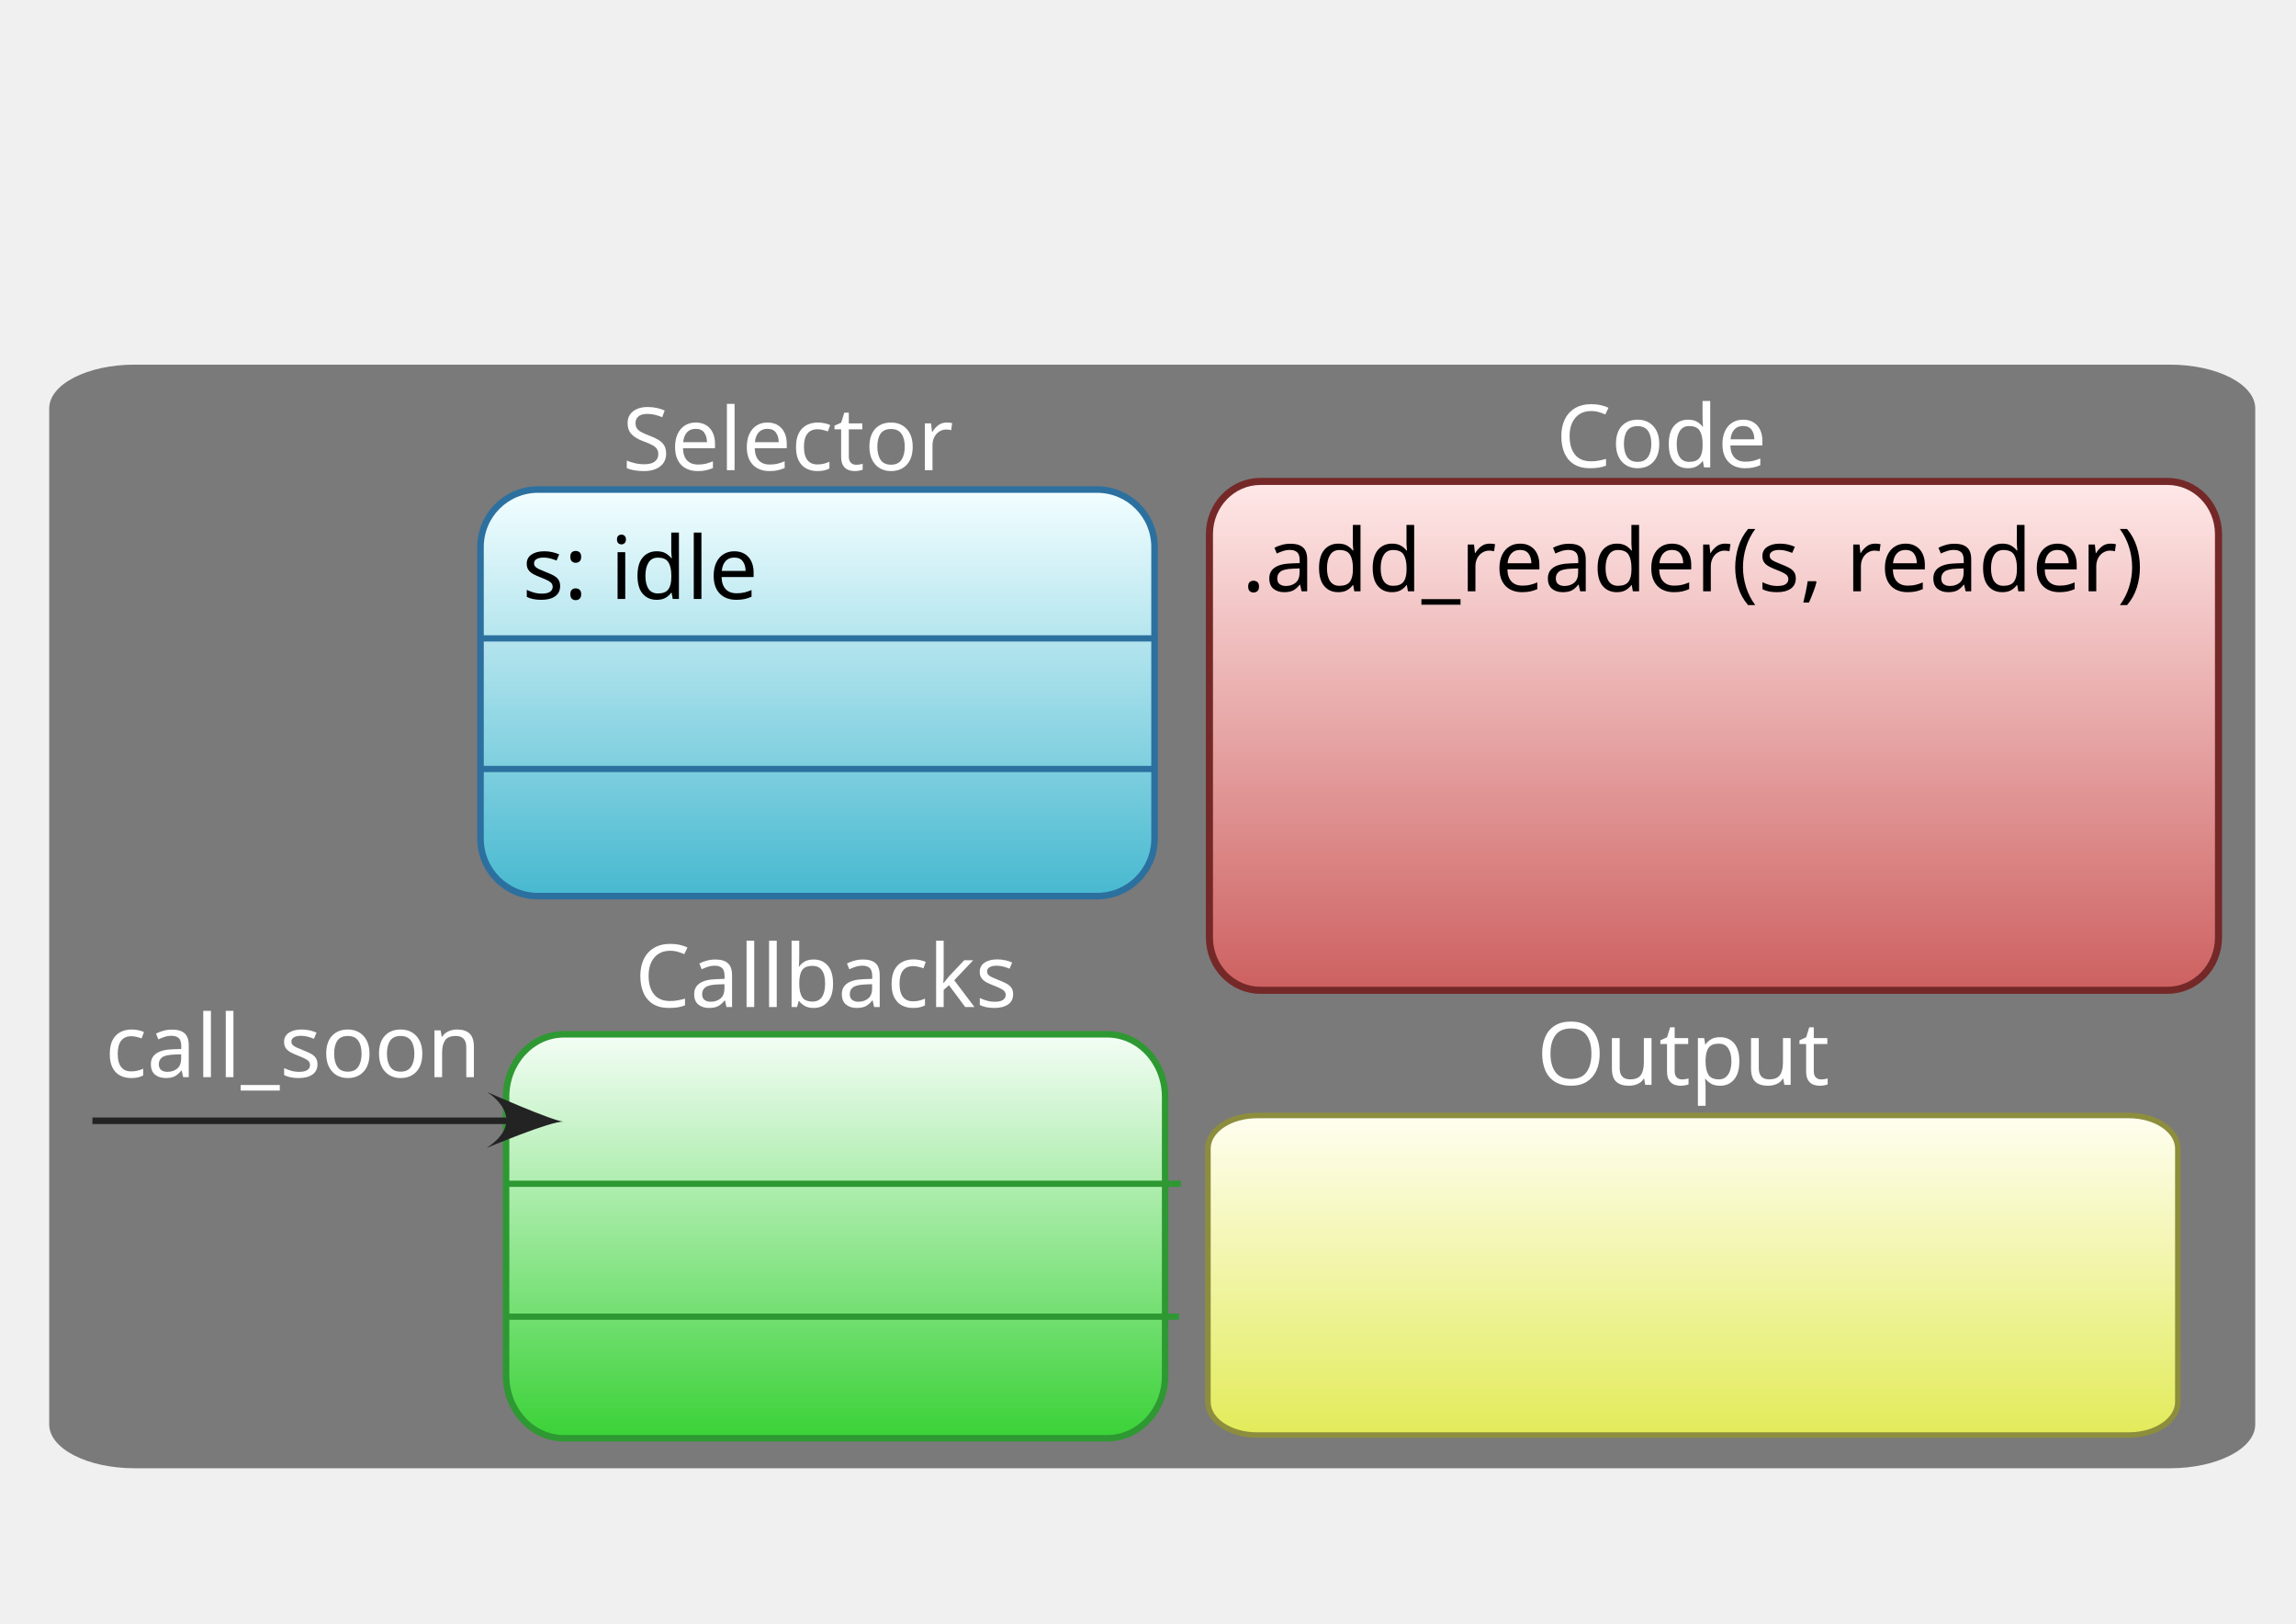
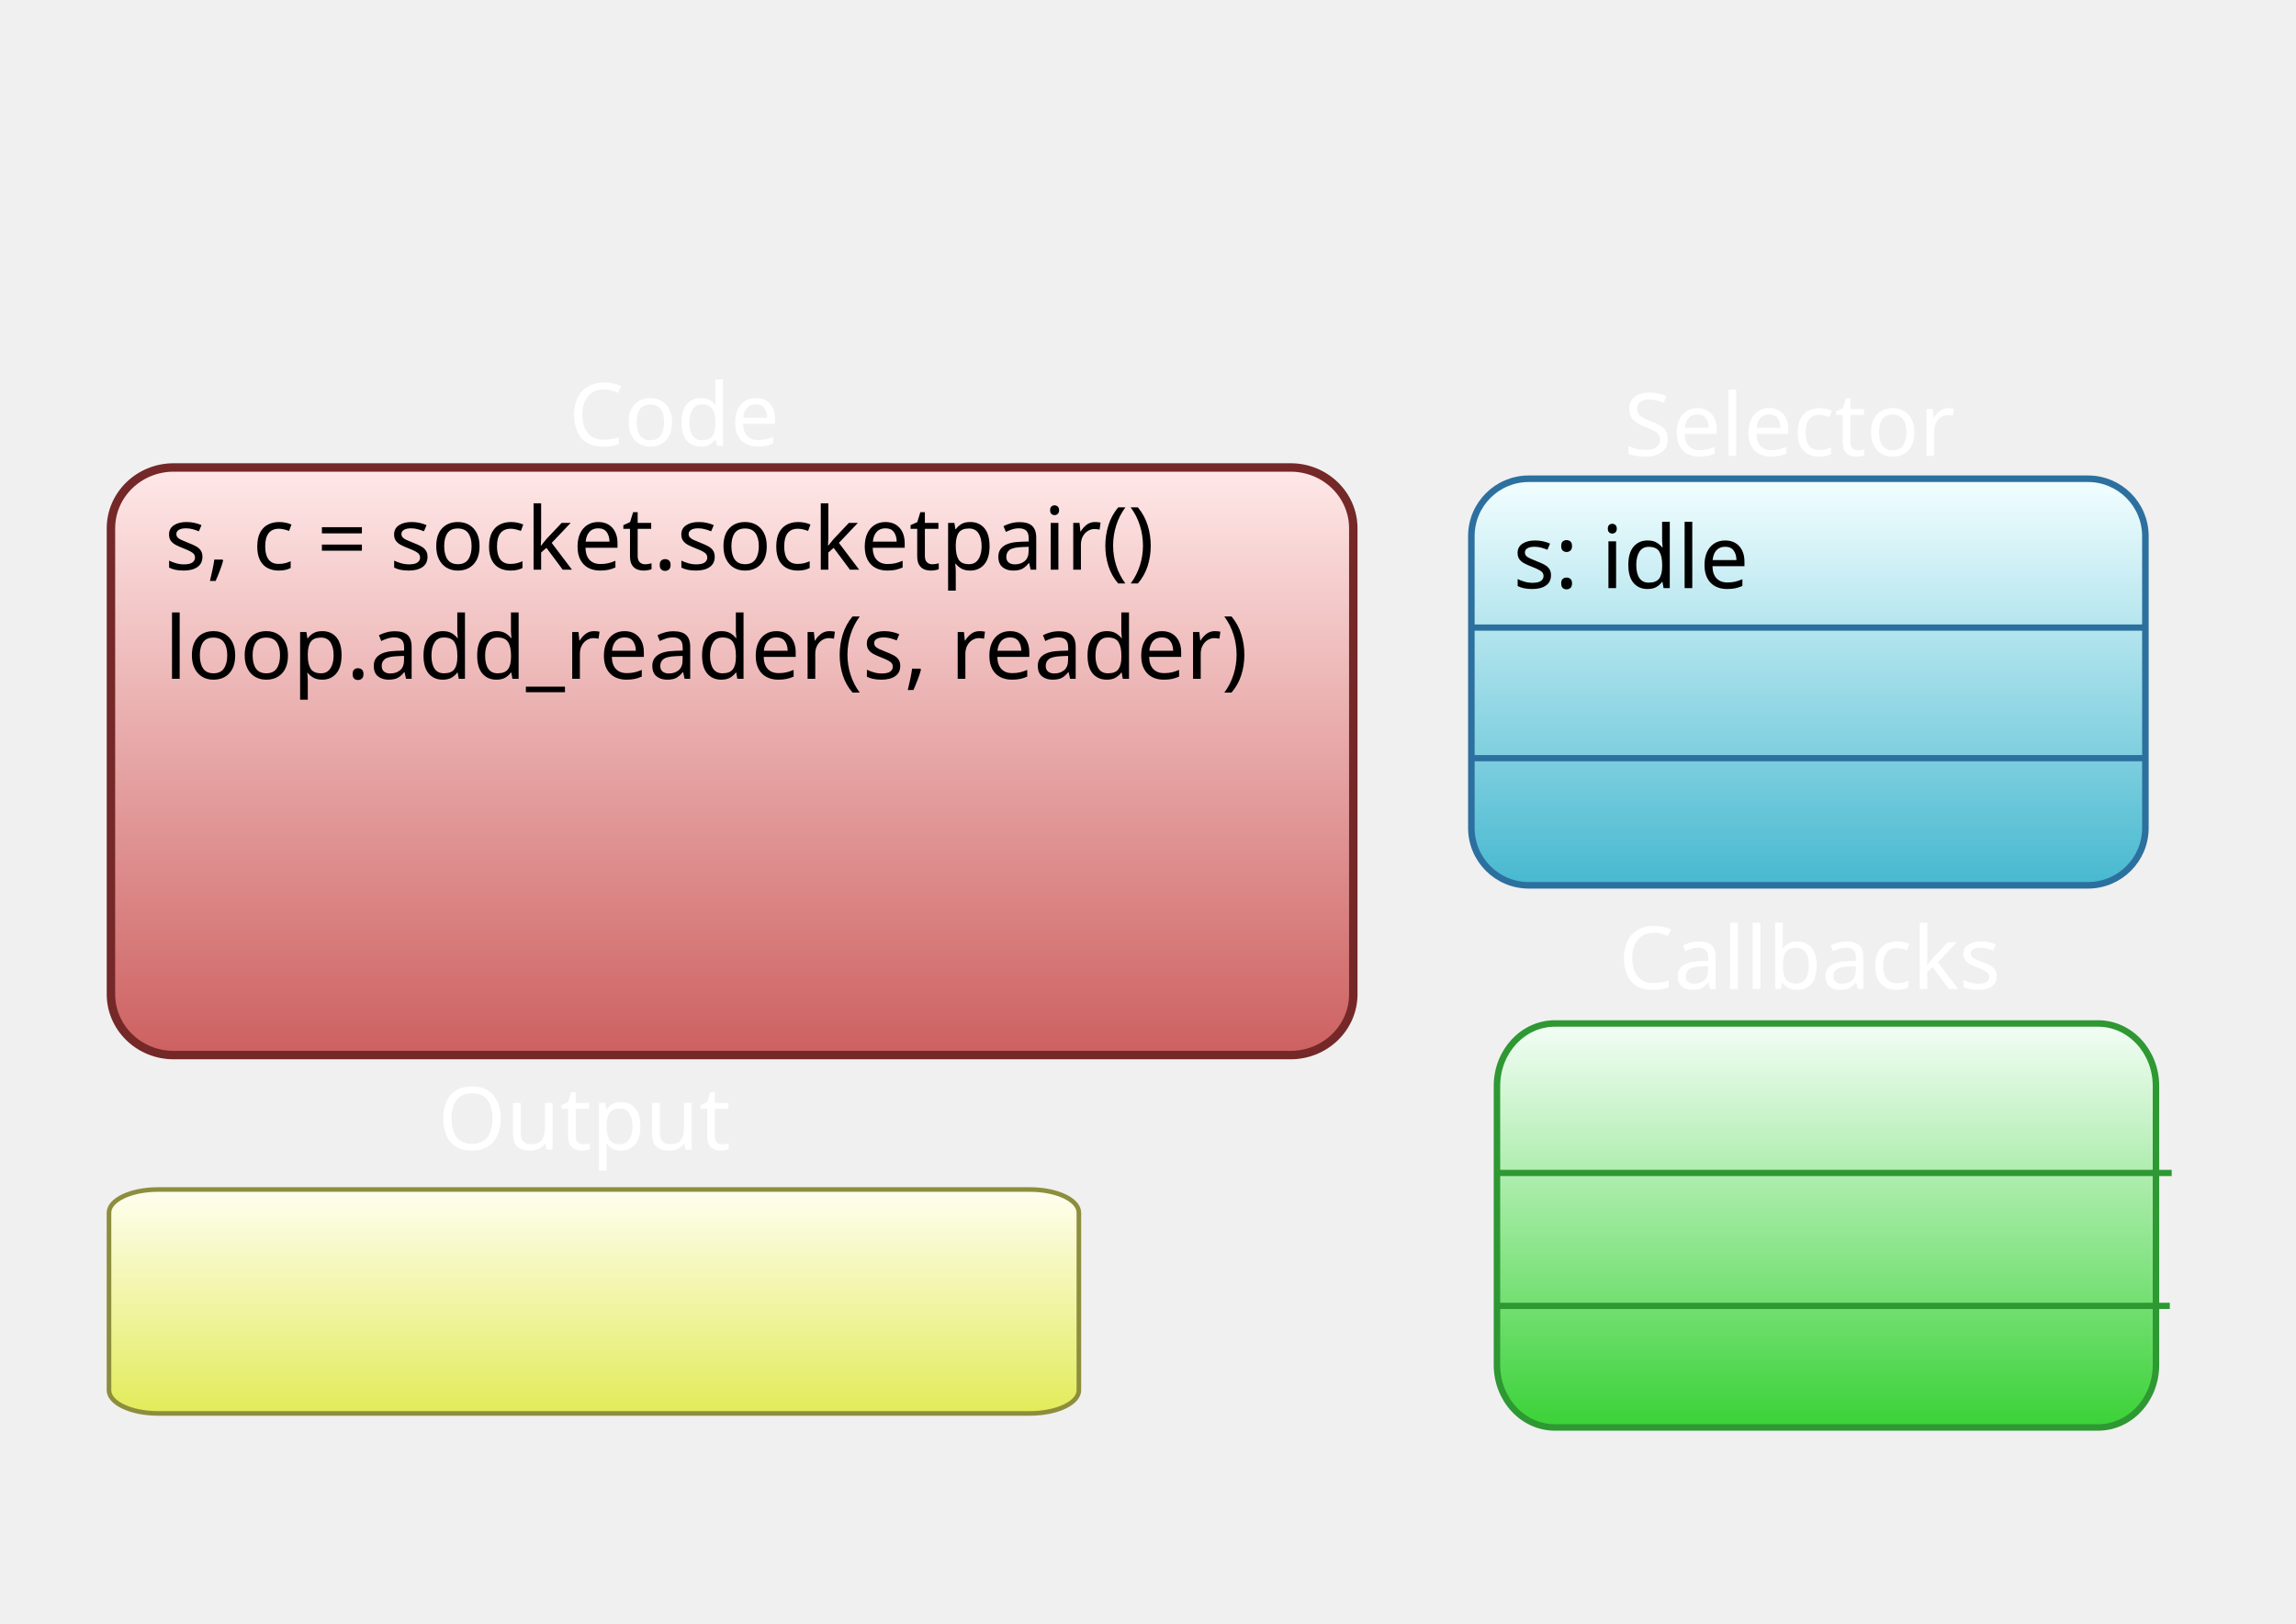
<svg xmlns="http://www.w3.org/2000/svg" xmlns:xlink="http://www.w3.org/1999/xlink" version="1.1" id="svg2" height="744.094" width="1052.362">
  <defs id="defs4">
    <linearGradient id="linearGradient12126">
      <stop style="stop-color:#ffe8e8;stop-opacity:1;" offset="0" id="stop12128" />
      <stop style="stop-color:#cd6060;stop-opacity:1;" offset="1" id="stop12130" />
    </linearGradient>
    <marker orient="auto" refY="0" refX="0" id="DotL" style="overflow:visible">
      <path id="path3982" d="m -2.5,-1 c 0,2.76 -2.24,5 -5,5 -2.76,0 -5,-2.24 -5,-5 0,-2.76 2.24,-5 5,-5 2.76,0 5,2.24 5,5 z" style="fill-rule:evenodd;stroke:#000000;stroke-width:1pt" transform="matrix(0.8,0,0,0.8,5.92,0.8)" />
    </marker>
    <marker id="RazorWire" refX="0" refY="0" orient="auto" style="overflow:visible">
      <path id="path4153" transform="scale(0.8,0.8)" style="fill:#808080;fill-opacity:1;fill-rule:evenodd;stroke:#000000;stroke-width:0.1pt" d="m 0.023,-0.74 0,1.438 -7.781,2.313 18.437,0 -7.187,-2.313 0,-1.438 7.25,-2.156 -18.469,0 7.75,2.156 z" />
    </marker>
    <marker orient="auto" refY="0" refX="0" id="Arrow2Lend" style="overflow:visible">
      <path id="path3942" style="fill-rule:evenodd;stroke-width:0.625;stroke-linejoin:round" d="M 8.719,4.034 -2.207,0.016 8.719,-4.002 c -1.745,2.372 -1.735,5.617 -6e-7,8.035 z" transform="matrix(-1.1,0,0,-1.1,-1.1,0)" />
    </marker>
    <marker orient="auto" refY="0" refX="0" id="Arrow1Lend" style="overflow:visible">
      <path id="path3924" d="M 0,0 5,-5 -12.5,0 5,5 0,0 z" style="fill-rule:evenodd;stroke:#000000;stroke-width:1pt" transform="matrix(-0.8,0,0,-0.8,-10,0)" />
    </marker>
    <linearGradient id="linearGradient3765">
      <stop id="stop3767" offset="0" style="stop-color:#f2feff;stop-opacity:1;" />
      <stop id="stop3769" offset="1" style="stop-color:#41b6ce;stop-opacity:1;" />
    </linearGradient>
    <linearGradient id="linearGradient3755">
      <stop style="stop-color:#b8f1f1;stop-opacity:1;" offset="0" id="stop3757" />
      <stop style="stop-color:#5ac5da;stop-opacity:1;" offset="1" id="stop3759" />
    </linearGradient>
    <linearGradient xlink:href="#linearGradient3765" id="linearGradient3761" x1="328.5" y1="172.362" x2="334.357" y2="552.362" gradientUnits="userSpaceOnUse" gradientTransform="matrix(0.6143788,0,0,0.4866711,176.4746,449.7801)" />
    <linearGradient xlink:href="#linearGradient3765-7" id="linearGradient3761-8" x1="328.5" y1="172.362" x2="334.357" y2="552.362" gradientUnits="userSpaceOnUse" gradientTransform="matrix(0.6143788,0,0,0.6431323,188.5043,-52.64542)" />
    <linearGradient id="linearGradient3765-7">
      <stop id="stop3767-4" offset="0" style="stop-color:#f2fdf4;stop-opacity:1;" />
      <stop id="stop3769-3" offset="1" style="stop-color:#3cd239;stop-opacity:1;" />
    </linearGradient>
-     <linearGradient y2="548.954" x2="328.5" y1="172.362" x1="328.5" gradientTransform="matrix(0.6006845,0,0,0.4835496,180.4841,700.2888)" gradientUnits="userSpaceOnUse" id="linearGradient5906" xlink:href="#linearGradient3765-7" />
+     <linearGradient y2="548.954" x2="328.5" y1="172.362" x1="328.5" gradientTransform="matrix(0.6006845,0,0,0.4835496,634.6364,695.3344)" gradientUnits="userSpaceOnUse" id="linearGradient5906" xlink:href="#linearGradient3765-7" />
    <marker orient="auto" refY="0" refX="0" id="Arrow1Lend-4" style="overflow:visible">
      <path id="path3924-0" d="M 0,0 5,-5 -12.5,0 5,5 0,0 z" style="fill-rule:evenodd;stroke:#000000;stroke-width:1pt" transform="matrix(-0.8,0,0,-0.8,-10,0)" />
    </marker>
-     <linearGradient xlink:href="#linearGradient12126" id="linearGradient12140" x1="879.429" y1="523.279" x2="879.429" y2="707.26" gradientUnits="userSpaceOnUse" gradientTransform="matrix(1.048917,0,0,1.26726,-102.1898,-133.7954)" />
+     <linearGradient xlink:href="#linearGradient12126" id="linearGradient12140" x1="879.429" y1="523.279" x2="879.429" y2="707.26" gradientUnits="userSpaceOnUse" gradientTransform="matrix(1.291425,0,0,1.46341,-757.4665,-242.7663)" />
    <linearGradient xlink:href="#linearGradient12126-6" id="linearGradient12140-4" x1="879.429" y1="523.279" x2="883.507" y2="706.591" gradientUnits="userSpaceOnUse" gradientTransform="matrix(0.9957622,0,0,1.142415,-67.42616,-69.40973)" />
    <linearGradient id="linearGradient12126-6">
      <stop style="stop-color:#fffef0;stop-opacity:1;" offset="0" id="stop12128-6" />
      <stop style="stop-color:#e2eb59;stop-opacity:1;" offset="1" id="stop12130-1" />
    </linearGradient>
-     <linearGradient y2="707.709" x2="879.429" y1="523.279" x1="879.429" gradientTransform="matrix(1.008195,0,0,0.7957865,-77.38746,403.3276)" gradientUnits="userSpaceOnUse" id="linearGradient12157" xlink:href="#linearGradient12126-6" />
+     <linearGradient y2="707.709" x2="879.429" y1="523.279" x1="879.429" gradientTransform="matrix(1.008195,0,0,0.557614,-581.0835,561.7931)" gradientUnits="userSpaceOnUse" id="linearGradient12157" xlink:href="#linearGradient12126-6" />
    <linearGradient xlink:href="#linearGradient3765-8" id="linearGradient3761-6" x1="328.5" y1="172.362" x2="334.357" y2="552.362" gradientUnits="userSpaceOnUse" gradientTransform="matrix(0.6143788,0,0,0.4866711,176.4746,449.7801)" />
    <linearGradient id="linearGradient3765-8">
      <stop id="stop3767-1" offset="0" style="stop-color:#f2feff;stop-opacity:1;" />
      <stop id="stop3769-0" offset="1" style="stop-color:#41b6ce;stop-opacity:1;" />
    </linearGradient>
-     <linearGradient y2="566.407" x2="328.5" y1="172.362" x1="328.5" gradientTransform="matrix(0.6143788,0,0,0.4866711,167.5792,450.1197)" gradientUnits="userSpaceOnUse" id="linearGradient12913" xlink:href="#linearGradient3765-8" />
+     <linearGradient y2="566.407" x2="328.5" y1="172.362" x1="328.5" gradientTransform="matrix(0.6143788,0,0,0.4866711,621.7314,445.1653)" gradientUnits="userSpaceOnUse" id="linearGradient12913" xlink:href="#linearGradient3765-8" />
  </defs>
  <g id="layer1" transform="translate(0,-308.2677)">
-     <rect style="fill:#7a7a7a;fill-opacity:1;fill-rule:nonzero;stroke:none" id="rect7304" width="1011.113" height="505.758" x="22.56" y="475.371" rx="39.121" ry="20.051" />
-     <rect style="fill:url(#linearGradient5906);fill-opacity:1;fill-rule:nonzero;stroke:#2e9833;stroke-width:2.966;stroke-linecap:butt;stroke-linejoin:round;stroke-miterlimit:4;stroke-opacity:1;stroke-dasharray:none" id="rect2985-0" width="302.058" height="185.13" x="231.971" y="782.253" rx="26.565" ry="28.635" />
-     <path style="fill:none;stroke:#2e9833;stroke-width:2.852;stroke-linecap:butt;stroke-linejoin:miter;stroke-miterlimit:4;stroke-opacity:1;stroke-dasharray:none" d="m 232.678,850.754 181.913,0 126.647,0" id="path3858-99" />
-     <path style="fill:none;stroke:#2e9833;stroke-width:2.85;stroke-linecap:butt;stroke-linejoin:miter;stroke-miterlimit:4;stroke-opacity:1;stroke-dasharray:none" d="m 232.249,911.661 308.124,0" id="path3858-5-4" />
-     <text xml:space="preserve" style="font-size:40px;font-style:normal;font-variant:normal;font-weight:normal;font-stretch:normal;line-height:125%;letter-spacing:0px;word-spacing:0px;fill:#ffffff;fill-opacity:1;stroke:none;font-family:Comfortaa;-inkscape-font-specification:Comfortaa" x="291.049" y="769.771" id="text3771-4">
-       <tspan id="tspan3773-6" x="291.049" y="769.771">Callbacks</tspan>
+     <rect style="fill:url(#linearGradient5906);fill-opacity:1;fill-rule:nonzero;stroke:#2e9833;stroke-width:2.966;stroke-linecap:butt;stroke-linejoin:round;stroke-miterlimit:4;stroke-opacity:1;stroke-dasharray:none" id="rect2985-0" width="302.058" height="185.13" x="686.124" y="777.298" rx="26.565" ry="28.635" />
+     <path style="fill:none;stroke:#2e9833;stroke-width:2.852;stroke-linecap:butt;stroke-linejoin:miter;stroke-miterlimit:4;stroke-opacity:1;stroke-dasharray:none" d="m 686.83,845.799 181.913,0 126.647,0" id="path3858-99" />
+     <path style="fill:none;stroke:#2e9833;stroke-width:2.85;stroke-linecap:butt;stroke-linejoin:miter;stroke-miterlimit:4;stroke-opacity:1;stroke-dasharray:none" d="m 686.401,906.707 308.124,0" id="path3858-5-4" />
+     <text xml:space="preserve" style="font-size:40px;font-style:normal;font-variant:normal;font-weight:normal;font-stretch:normal;line-height:125%;letter-spacing:0px;word-spacing:0px;fill:#ffffff;fill-opacity:1;stroke:none;font-family:Comfortaa;-inkscape-font-specification:Comfortaa" x="741.898" y="761.513" id="text3771-4">
+       <tspan id="tspan3773-6" x="741.898" y="761.513">Callbacks</tspan>
    </text>
-     <text xml:space="preserve" style="font-size:40px;font-style:normal;font-weight:normal;line-height:125%;letter-spacing:0px;word-spacing:0px;fill:#ffffff;fill-opacity:1;stroke:none;font-family:Sans" x="48.114" y="801.898" id="text5865-5">
-       <tspan id="tspan5867-9" x="48.114" y="801.898" style="font-style:normal;font-variant:normal;font-weight:normal;font-stretch:normal;fill:#ffffff;fill-opacity:1;font-family:Comfortaa;-inkscape-font-specification:Comfortaa">call_soon</tspan>
+     <rect style="fill:url(#linearGradient12140);fill-opacity:1;fill-rule:nonzero;stroke:#752828;stroke-width:3.867;stroke-linecap:butt;stroke-linejoin:round;stroke-miterlimit:4;stroke-opacity:1;stroke-dasharray:none" id="rect11120-3" width="569.43" height="269.288" x="50.848" y="522.492" rx="28.778" ry="27.914" />
+     <text xml:space="preserve" style="font-size:40px;font-style:normal;font-weight:normal;line-height:125%;letter-spacing:0px;word-spacing:0px;fill:#ffffff;fill-opacity:1;stroke:none;font-family:Sans" x="260.688" y="512.53" id="text5865-6-8-9">
+       <tspan x="260.688" y="512.53" style="font-style:normal;font-variant:normal;font-weight:normal;font-stretch:normal;fill:#ffffff;fill-opacity:1;font-family:Comfortaa;-inkscape-font-specification:Comfortaa" id="tspan11114-1">Code</tspan>
    </text>
-     <path style="fill:#faff4f;fill-opacity:1;fill-rule:nonzero;stroke:#232323;stroke-width:3;stroke-linecap:butt;stroke-linejoin:round;stroke-miterlimit:4;stroke-opacity:1;stroke-dasharray:none;marker-end:none" d="m 42.369,821.892 197.847,0" id="path5299-9" />
-     <path style="fill:#232323;fill-opacity:1;fill-rule:nonzero;stroke:none" d="m 223.134,808.657 c 0,0 29.705,13.182 35.206,13.65 -5.698,-0.468 -35.335,12.068 -35.335,12.068 20.433,-13.571 0.129,-25.719 0.129,-25.719 z" id="path7308-2" />
-     <rect style="fill:url(#linearGradient12140);fill-opacity:1;fill-rule:nonzero;stroke:#752828;stroke-width:3.243;stroke-linecap:butt;stroke-linejoin:round;stroke-miterlimit:4;stroke-opacity:1;stroke-dasharray:none" id="rect11120-3" width="462.501" height="233.194" x="554.337" y="528.89" rx="23.374" ry="24.172" />
-     <text xml:space="preserve" style="font-size:40px;font-style:normal;font-weight:normal;line-height:125%;letter-spacing:0px;word-spacing:0px;fill:#ffffff;fill-opacity:1;stroke:none;font-family:Sans" x="713.188" y="522.439" id="text5865-6-8-9">
-       <tspan x="713.188" y="522.439" style="font-style:normal;font-variant:normal;font-weight:normal;font-stretch:normal;fill:#ffffff;fill-opacity:1;font-family:Comfortaa;-inkscape-font-specification:Comfortaa" id="tspan11114-1">Code</tspan>
+     <text xml:space="preserve" style="font-size:40px;font-style:normal;font-weight:normal;line-height:125%;letter-spacing:0px;word-spacing:0px;fill:#000000;fill-opacity:1;stroke:none;font-family:Sans" x="75.431" y="569.334" id="text5865-6">
+       <tspan x="75.431" y="569.334" style="font-style:normal;font-variant:normal;font-weight:normal;font-stretch:normal;fill:#000000;fill-opacity:1;font-family:Comfortaa;-inkscape-font-specification:Comfortaa" id="tspan13367">s, c = socket.socketpair()</tspan>
+       <tspan x="75.431" y="619.334" style="font-style:normal;font-variant:normal;font-weight:normal;font-stretch:normal;fill:#000000;fill-opacity:1;font-family:Comfortaa;-inkscape-font-specification:Comfortaa" id="tspan3282">loop.add_reader(s, reader)</tspan>
    </text>
-     <text xml:space="preserve" style="font-size:40px;font-style:normal;font-weight:normal;line-height:125%;letter-spacing:0px;word-spacing:0px;fill:#000000;fill-opacity:1;stroke:none;font-family:Sans" x="569.218" y="579.243" id="text5865-6">
-       <tspan x="569.218" y="579.243" style="font-style:normal;font-variant:normal;font-weight:normal;font-stretch:normal;fill:#000000;fill-opacity:1;font-family:Comfortaa;-inkscape-font-specification:Comfortaa" id="tspan3282">.add_reader(s, reader)</tspan>
+     <rect style="fill:url(#linearGradient12157);fill-opacity:1;fill-rule:nonzero;stroke:#8d8e3d;stroke-width:2.109;stroke-linecap:butt;stroke-linejoin:round;stroke-miterlimit:4;stroke-opacity:1;stroke-dasharray:none" id="rect11120-3-8" width="444.545" height="102.609" x="49.955" y="853.385" rx="22.467" ry="10.636" />
+     <text xml:space="preserve" style="font-size:40px;font-style:normal;font-weight:normal;line-height:125%;letter-spacing:0px;word-spacing:0px;fill:#ffffff;fill-opacity:1;stroke:none;font-family:Sans" x="200.721" y="835.15" id="text5865-6-8-9-4">
+       <tspan x="200.721" y="835.15" style="font-style:normal;font-variant:normal;font-weight:normal;font-stretch:normal;fill:#ffffff;fill-opacity:1;font-family:Comfortaa;-inkscape-font-specification:Comfortaa" id="tspan11114-1-1">Output</tspan>
    </text>
-     <rect style="fill:url(#linearGradient12157);fill-opacity:1;fill-rule:nonzero;stroke:#8d8e3d;stroke-width:2.519;stroke-linecap:butt;stroke-linejoin:round;stroke-miterlimit:4;stroke-opacity:1;stroke-dasharray:none" id="rect11120-3-8" width="444.545" height="146.436" x="553.651" y="819.467" rx="22.467" ry="15.179" />
-     <text xml:space="preserve" style="font-size:40px;font-style:normal;font-weight:normal;line-height:125%;letter-spacing:0px;word-spacing:0px;fill:#ffffff;fill-opacity:1;stroke:none;font-family:Sans" x="704.417" y="805.424" id="text5865-6-8-9-4">
-       <tspan x="704.417" y="805.424" style="font-style:normal;font-variant:normal;font-weight:normal;font-stretch:normal;fill:#ffffff;fill-opacity:1;font-family:Comfortaa;-inkscape-font-specification:Comfortaa" id="tspan11114-1-1">Output</tspan>
+     <rect style="fill:url(#linearGradient12913);fill-opacity:1;fill-rule:nonzero;stroke:#2c709f;stroke-width:3;stroke-linecap:butt;stroke-linejoin:round;stroke-miterlimit:4;stroke-opacity:1;stroke-dasharray:none" id="rect2985" width="308.945" height="186.326" x="674.392" y="527.659" rx="26.345" ry="26.289" />
+     <text xml:space="preserve" style="font-size:40px;font-style:normal;font-variant:normal;font-weight:normal;font-stretch:normal;line-height:125%;letter-spacing:0px;word-spacing:0px;fill:#ffffff;fill-opacity:1;stroke:none;font-family:Comfortaa;-inkscape-font-specification:Comfortaa" x="744.354" y="517.14" id="text3771">
+       <tspan id="tspan3773" x="744.354" y="517.14">Selector</tspan>
    </text>
-     <rect style="fill:url(#linearGradient12913);fill-opacity:1;fill-rule:nonzero;stroke:#2c709f;stroke-width:3;stroke-linecap:butt;stroke-linejoin:round;stroke-miterlimit:4;stroke-opacity:1;stroke-dasharray:none" id="rect2985" width="308.945" height="186.326" x="220.24" y="532.613" rx="26.345" ry="26.289" />
-     <text xml:space="preserve" style="font-size:40px;font-style:normal;font-variant:normal;font-weight:normal;font-stretch:normal;line-height:125%;letter-spacing:0px;word-spacing:0px;fill:#ffffff;fill-opacity:1;stroke:none;font-family:Comfortaa;-inkscape-font-specification:Comfortaa" x="285.247" y="523.746" id="text3771">
-       <tspan id="tspan3773" x="285.247" y="523.746">Selector</tspan>
-     </text>
-     <path style="fill:none;stroke:#2c709f;stroke-width:2.849;stroke-linecap:butt;stroke-linejoin:miter;stroke-miterlimit:4;stroke-opacity:1;stroke-dasharray:none" d="m 220.771,660.67 307.998,0" id="path3858" />
-     <path style="fill:none;stroke:#2c709f;stroke-width:2.853;stroke-linecap:butt;stroke-linejoin:miter;stroke-miterlimit:4;stroke-opacity:1;stroke-dasharray:none" d="m 220.017,600.821 308.85,0" id="path3858-0" />
-     <text xml:space="preserve" style="font-size:40px;font-style:normal;font-variant:normal;font-weight:normal;font-stretch:normal;line-height:125%;letter-spacing:0px;word-spacing:0px;fill:#000000;fill-opacity:1;stroke:none;font-family:Comfortaa;-inkscape-font-specification:Comfortaa" x="239.38" y="582.744" id="text3771-8">
-       <tspan id="tspan3773-0" x="239.38" y="582.744">s: idle</tspan>
+     <path style="fill:none;stroke:#2c709f;stroke-width:2.849;stroke-linecap:butt;stroke-linejoin:miter;stroke-miterlimit:4;stroke-opacity:1;stroke-dasharray:none" d="m 674.924,655.715 307.998,0" id="path3858" />
+     <path style="fill:none;stroke:#2c709f;stroke-width:2.853;stroke-linecap:butt;stroke-linejoin:miter;stroke-miterlimit:4;stroke-opacity:1;stroke-dasharray:none" d="m 674.169,595.866 308.85,0" id="path3858-0" />
+     <text xml:space="preserve" style="font-size:40px;font-style:normal;font-variant:normal;font-weight:normal;font-stretch:normal;line-height:125%;letter-spacing:0px;word-spacing:0px;fill:#000000;fill-opacity:1;stroke:none;font-family:Comfortaa;-inkscape-font-specification:Comfortaa" x="693.532" y="577.789" id="text3771-8">
+       <tspan id="tspan3773-0" x="693.532" y="577.789">s: idle</tspan>
    </text>
  </g>
</svg>
